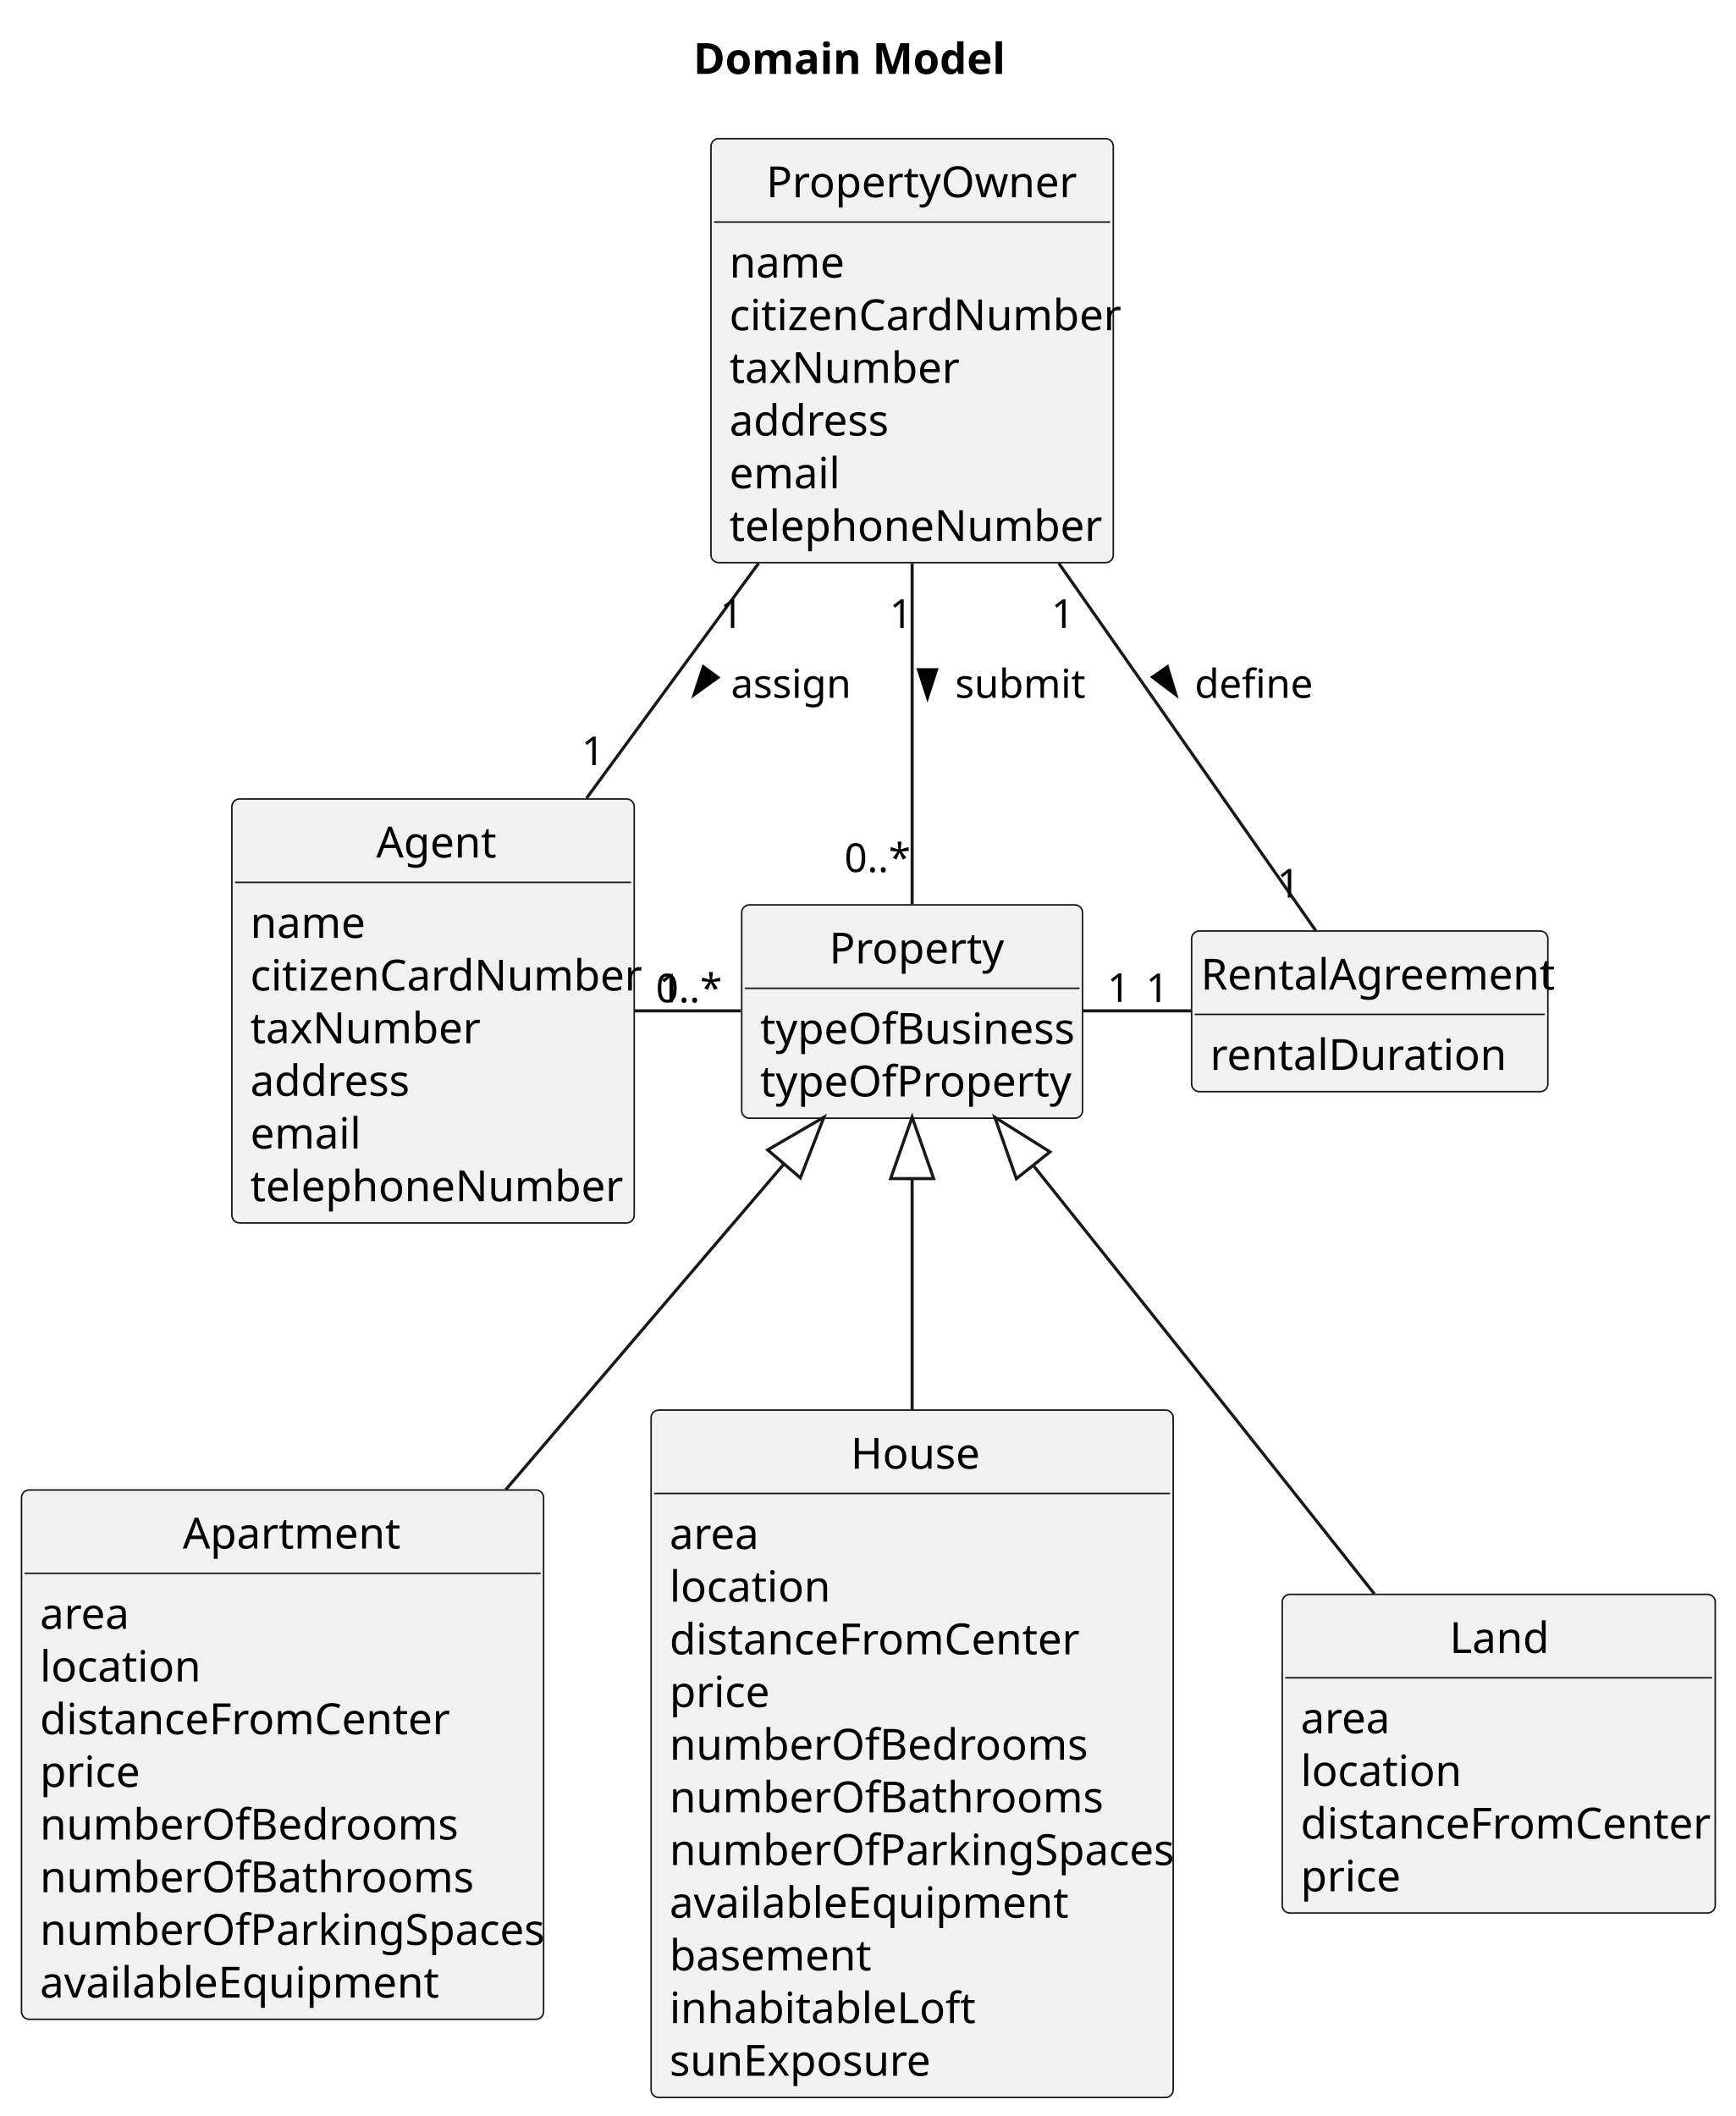
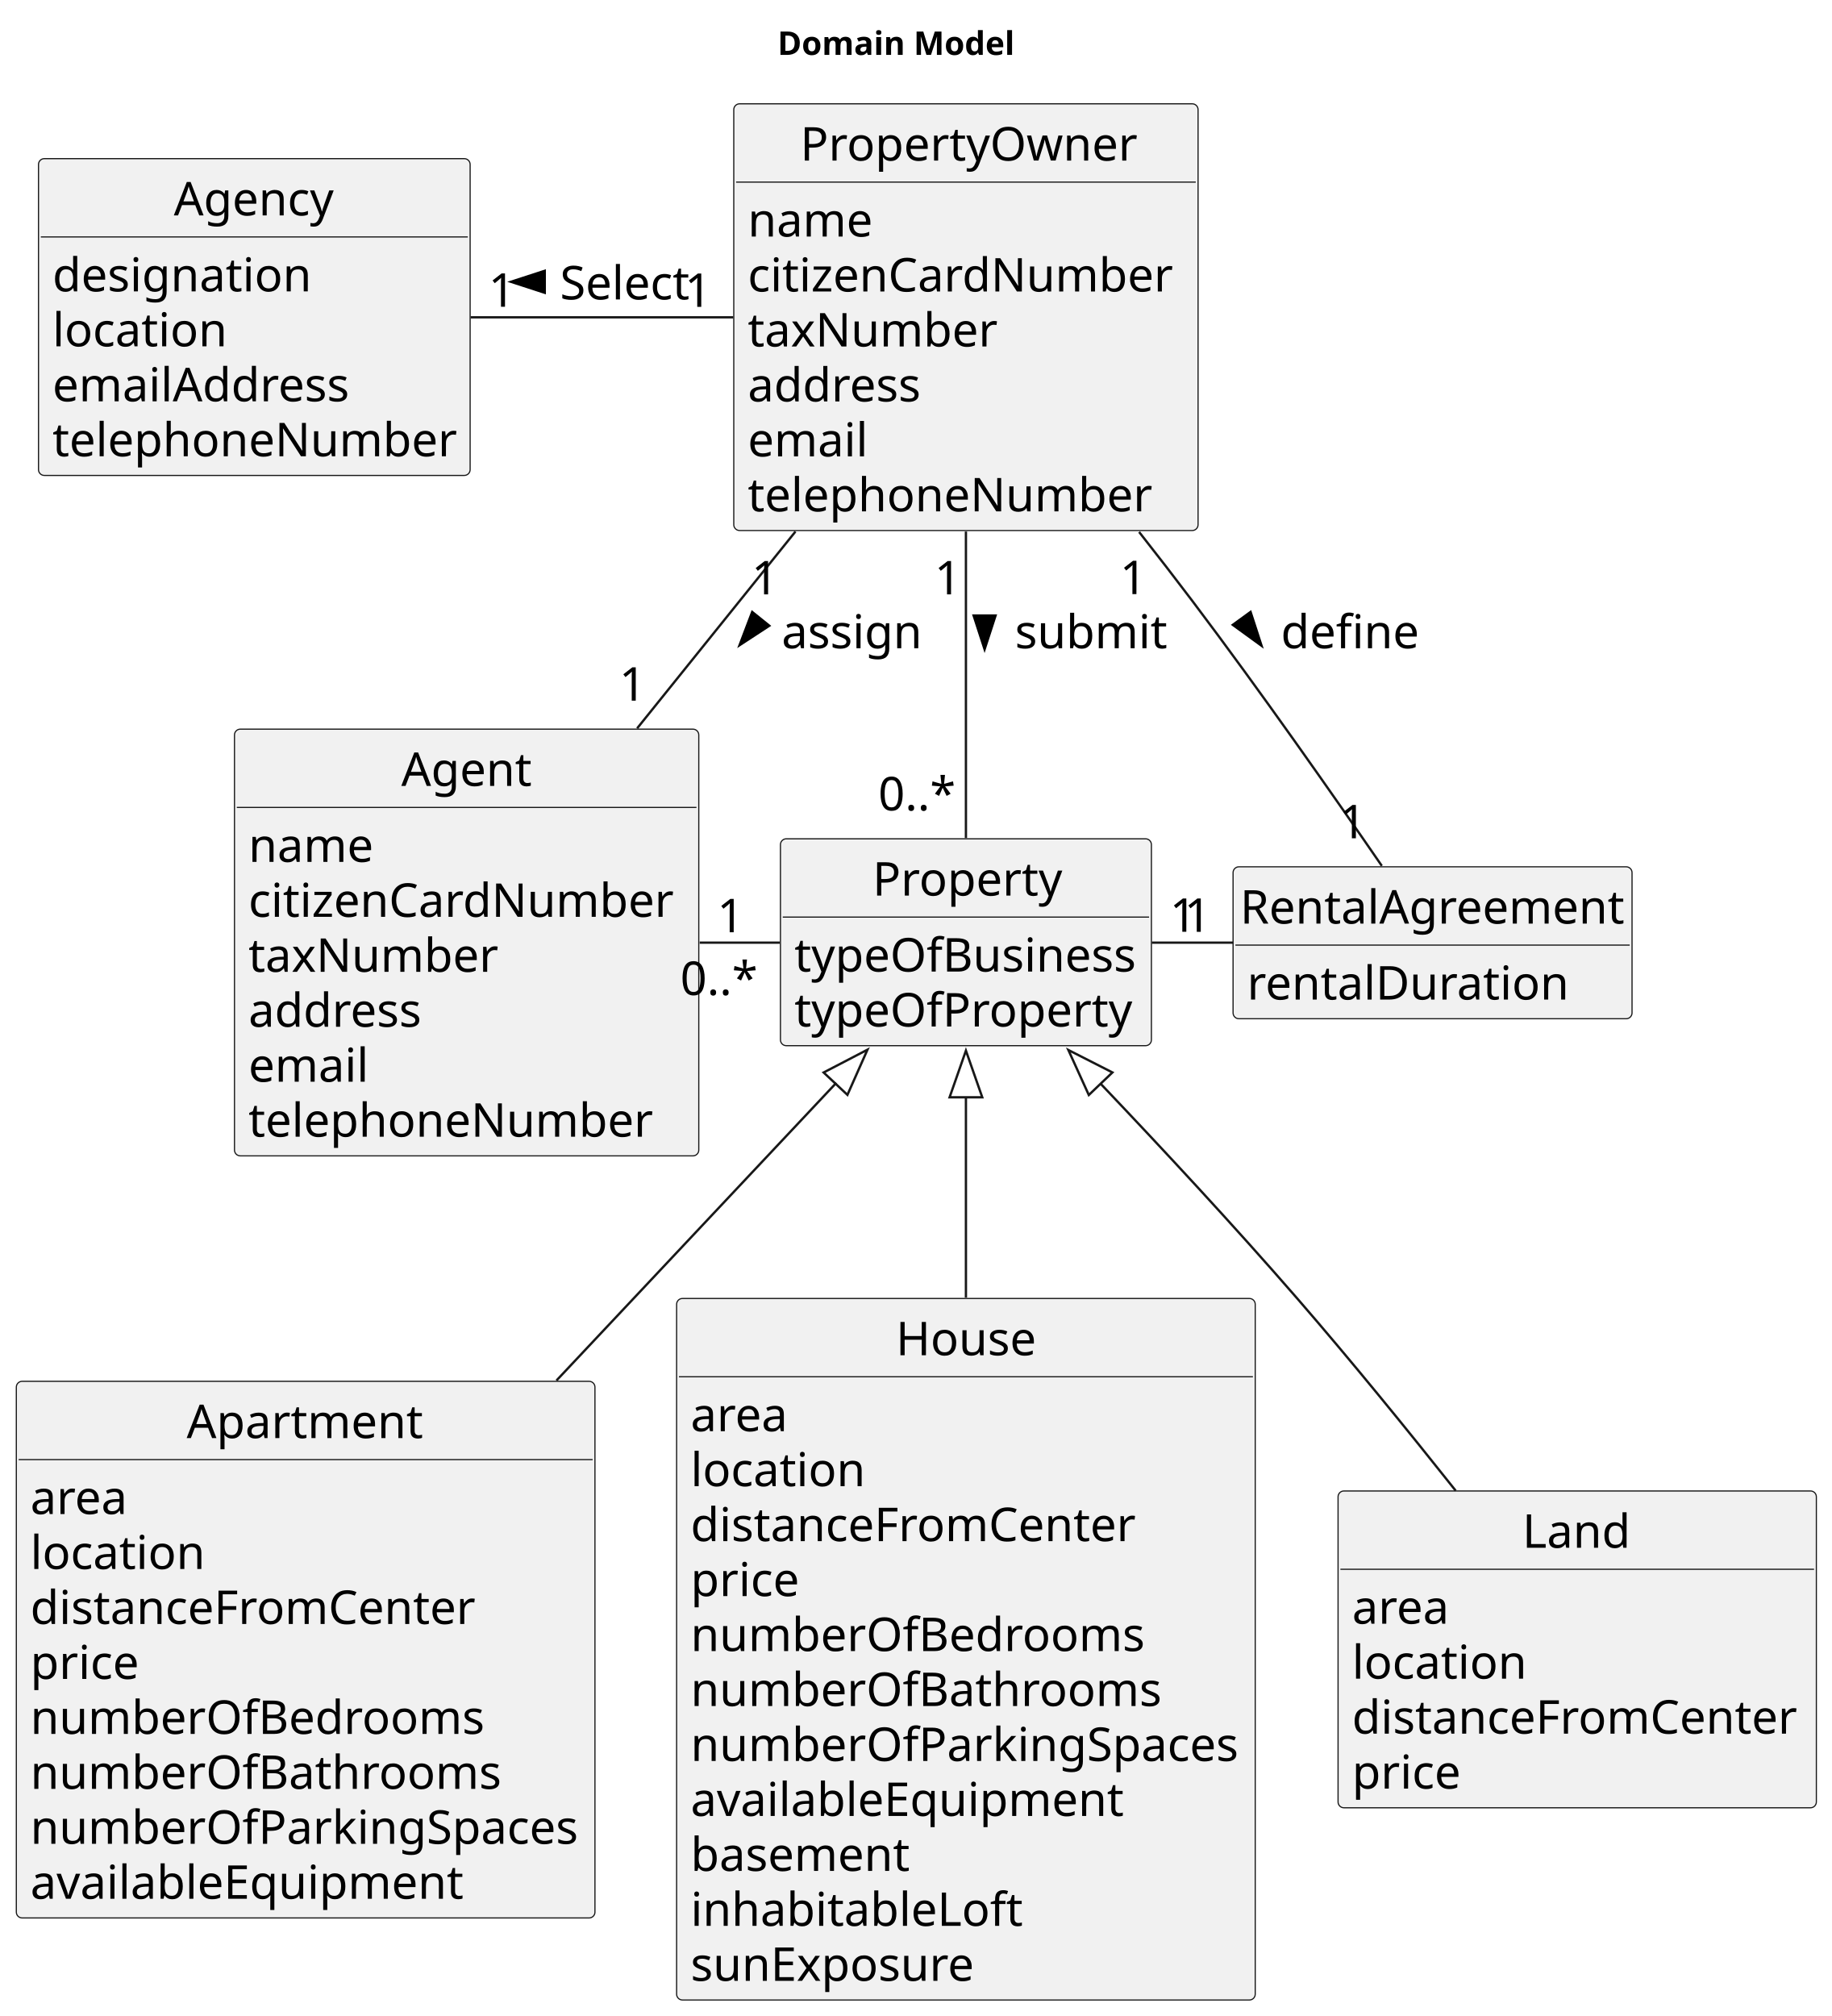
- <svg xmlns="http://www.w3.org/2000/svg" contentStyleType="text/css" height="689px" preserveAspectRatio="none" style="width:565px;height:689px;background:#FFFFFF;" version="1.1" viewBox="0 0 565 689" width="565px" zoomAndPan="magnify">
+ <svg xmlns="http://www.w3.org/2000/svg" contentStyleType="text/css" height="864px" preserveAspectRatio="none" style="width:785px;height:864px;background:#FFFFFF;" version="1.1" viewBox="0 0 785 864" width="785px" zoomAndPan="magnify">
  <defs />
  <g>
-     <rect fill="none" height="27.151" id="_title" style="stroke:none;stroke-width:1.0;" width="110" x="220.75" y="5" />
-     <text fill="#000000" font-family="sans-serif" font-size="14" font-weight="bold" lengthAdjust="spacing" textLength="100" x="225.75" y="24.075">Domain Model</text>
+     <text fill="#000000" font-family="sans-serif" font-size="14" font-weight="bold" lengthAdjust="spacing" textLength="105" x="333.25" y="23.535">Domain Model</text>
    <g id="elem_PropertyOwner">
-       <rect codeLine="10" fill="#F1F1F1" height="138.06" id="PropertyOwner" rx="2.5" ry="2.5" style="stroke:#181818;stroke-width:0.5;" width="131" x="231.5" y="45.151" />
-       <text fill="#000000" font-family="sans-serif" font-size="14" lengthAdjust="spacing" textLength="95" x="249.5" y="64.227">PropertyOwner</text>
-       <line style="stroke:#181818;stroke-width:0.5;" x1="232.5" x2="361.5" y1="72.303" y2="72.303" />
-       <text fill="#000000" font-family="sans-serif" font-size="14" lengthAdjust="spacing" textLength="35" x="237.5" y="90.378">name</text>
-       <text fill="#000000" font-family="sans-serif" font-size="14" lengthAdjust="spacing" textLength="119" x="237.5" y="107.529">citizenCardNumber</text>
-       <text fill="#000000" font-family="sans-serif" font-size="14" lengthAdjust="spacing" textLength="67" x="237.5" y="124.681">taxNumber</text>
-       <text fill="#000000" font-family="sans-serif" font-size="14" lengthAdjust="spacing" textLength="51" x="237.5" y="141.832">address</text>
-       <text fill="#000000" font-family="sans-serif" font-size="14" lengthAdjust="spacing" textLength="33" x="237.5" y="158.983">email</text>
-       <text fill="#000000" font-family="sans-serif" font-size="14" lengthAdjust="spacing" textLength="112" x="237.5" y="176.135">telephoneNumber</text>
+       <rect codeLine="10" fill="#F1F1F1" height="182.883" id="PropertyOwner" rx="2.5" ry="2.5" style="stroke:#181818;stroke-width:0.5;" width="199" x="314.5" y="44.488" />
+       <text fill="#000000" font-family="sans-serif" font-size="20" lengthAdjust="spacing" textLength="142" x="343" y="68.824">PropertyOwner</text>
+       <line style="stroke:#181818;stroke-width:0.5;" x1="315.5" x2="512.5" y1="78.043" y2="78.043" />
+       <text fill="#000000" font-family="sans-serif" font-size="20" lengthAdjust="spacing" textLength="53" x="320.5" y="101.379">name</text>
+       <text fill="#000000" font-family="sans-serif" font-size="20" lengthAdjust="spacing" textLength="187" x="320.5" y="124.934">citizenCardNumber</text>
+       <text fill="#000000" font-family="sans-serif" font-size="20" lengthAdjust="spacing" textLength="108" x="320.5" y="148.488">taxNumber</text>
+       <text fill="#000000" font-family="sans-serif" font-size="20" lengthAdjust="spacing" textLength="76" x="320.5" y="172.043">address</text>
+       <text fill="#000000" font-family="sans-serif" font-size="20" lengthAdjust="spacing" textLength="53" x="320.5" y="195.598">email</text>
+       <text fill="#000000" font-family="sans-serif" font-size="20" lengthAdjust="spacing" textLength="173" x="320.5" y="219.152">telephoneNumber</text>
+     </g>
+     <g id="elem_Agency">
+       <rect codeLine="19" fill="#F1F1F1" height="135.773" id="Agency" rx="2.5" ry="2.5" style="stroke:#181818;stroke-width:0.5;" width="185" x="16.5" y="67.988" />
+       <text fill="#000000" font-family="sans-serif" font-size="20" lengthAdjust="spacing" textLength="69" x="74.5" y="92.324">Agency</text>
+       <line style="stroke:#181818;stroke-width:0.5;" x1="17.5" x2="200.5" y1="101.543" y2="101.543" />
+       <text fill="#000000" font-family="sans-serif" font-size="20" lengthAdjust="spacing" textLength="112" x="22.5" y="124.879">designation</text>
+       <text fill="#000000" font-family="sans-serif" font-size="20" lengthAdjust="spacing" textLength="76" x="22.5" y="148.434">location</text>
+       <text fill="#000000" font-family="sans-serif" font-size="20" lengthAdjust="spacing" textLength="132" x="22.5" y="171.988">emailAddress</text>
+       <text fill="#000000" font-family="sans-serif" font-size="20" lengthAdjust="spacing" textLength="173" x="22.5" y="195.543">telephoneNumber</text>
    </g>
    <g id="elem_Agent">
-       <rect codeLine="19" fill="#F1F1F1" height="138.06" id="Agent" rx="2.5" ry="2.5" style="stroke:#181818;stroke-width:0.5;" width="131" x="75.5" y="260.151" />
-       <text fill="#000000" font-family="sans-serif" font-size="14" lengthAdjust="spacing" textLength="37" x="122.5" y="279.227">Agent</text>
-       <line style="stroke:#181818;stroke-width:0.5;" x1="76.5" x2="205.5" y1="287.303" y2="287.303" />
-       <text fill="#000000" font-family="sans-serif" font-size="14" lengthAdjust="spacing" textLength="35" x="81.5" y="305.378">name</text>
-       <text fill="#000000" font-family="sans-serif" font-size="14" lengthAdjust="spacing" textLength="119" x="81.5" y="322.529">citizenCardNumber</text>
-       <text fill="#000000" font-family="sans-serif" font-size="14" lengthAdjust="spacing" textLength="67" x="81.5" y="339.681">taxNumber</text>
-       <text fill="#000000" font-family="sans-serif" font-size="14" lengthAdjust="spacing" textLength="51" x="81.5" y="356.832">address</text>
-       <text fill="#000000" font-family="sans-serif" font-size="14" lengthAdjust="spacing" textLength="33" x="81.5" y="373.983">email</text>
-       <text fill="#000000" font-family="sans-serif" font-size="14" lengthAdjust="spacing" textLength="112" x="81.5" y="391.135">telephoneNumber</text>
+       <rect codeLine="26" fill="#F1F1F1" height="182.883" id="Agent" rx="2.5" ry="2.5" style="stroke:#181818;stroke-width:0.5;" width="199" x="100.5" y="312.488" />
+       <text fill="#000000" font-family="sans-serif" font-size="20" lengthAdjust="spacing" textLength="56" x="172" y="336.824">Agent</text>
+       <line style="stroke:#181818;stroke-width:0.5;" x1="101.5" x2="298.5" y1="346.043" y2="346.043" />
+       <text fill="#000000" font-family="sans-serif" font-size="20" lengthAdjust="spacing" textLength="53" x="106.5" y="369.379">name</text>
+       <text fill="#000000" font-family="sans-serif" font-size="20" lengthAdjust="spacing" textLength="187" x="106.5" y="392.934">citizenCardNumber</text>
+       <text fill="#000000" font-family="sans-serif" font-size="20" lengthAdjust="spacing" textLength="108" x="106.5" y="416.488">taxNumber</text>
+       <text fill="#000000" font-family="sans-serif" font-size="20" lengthAdjust="spacing" textLength="76" x="106.5" y="440.043">address</text>
+       <text fill="#000000" font-family="sans-serif" font-size="20" lengthAdjust="spacing" textLength="53" x="106.5" y="463.598">email</text>
+       <text fill="#000000" font-family="sans-serif" font-size="20" lengthAdjust="spacing" textLength="173" x="106.5" y="487.152">telephoneNumber</text>
    </g>
    <g id="elem_Property">
-       <rect codeLine="28" fill="#F1F1F1" height="69.454" id="Property" rx="2.5" ry="2.5" style="stroke:#181818;stroke-width:0.5;" width="111" x="241.5" y="294.651" />
-       <text fill="#000000" font-family="sans-serif" font-size="14" lengthAdjust="spacing" textLength="54" x="270" y="313.727">Property</text>
-       <line style="stroke:#181818;stroke-width:0.5;" x1="242.5" x2="351.5" y1="321.803" y2="321.803" />
-       <text fill="#000000" font-family="sans-serif" font-size="14" lengthAdjust="spacing" textLength="99" x="247.5" y="339.878">typeOfBusiness</text>
-       <text fill="#000000" font-family="sans-serif" font-size="14" lengthAdjust="spacing" textLength="96" x="247.5" y="357.029">typeOfProperty</text>
+       <rect codeLine="35" fill="#F1F1F1" height="88.664" id="Property" rx="2.5" ry="2.5" style="stroke:#181818;stroke-width:0.5;" width="159" x="334.5" y="359.488" />
+       <text fill="#000000" font-family="sans-serif" font-size="20" lengthAdjust="spacing" textLength="80" x="374" y="383.824">Property</text>
+       <line style="stroke:#181818;stroke-width:0.5;" x1="335.5" x2="492.5" y1="393.043" y2="393.043" />
+       <text fill="#000000" font-family="sans-serif" font-size="20" lengthAdjust="spacing" textLength="147" x="340.5" y="416.379">typeOfBusiness</text>
+       <text fill="#000000" font-family="sans-serif" font-size="20" lengthAdjust="spacing" textLength="144" x="340.5" y="439.934">typeOfProperty</text>
    </g>
    <g id="elem_Apartment">
-       <rect codeLine="33" fill="#F1F1F1" height="172.362" id="Apartment" rx="2.5" ry="2.5" style="stroke:#181818;stroke-width:0.5;" width="170" x="7" y="485.151" />
-       <text fill="#000000" font-family="sans-serif" font-size="14" lengthAdjust="spacing" textLength="65" x="59.5" y="504.227">Apartment</text>
-       <line style="stroke:#181818;stroke-width:0.5;" x1="8" x2="176" y1="512.303" y2="512.303" />
-       <text fill="#000000" font-family="sans-serif" font-size="14" lengthAdjust="spacing" textLength="29" x="13" y="530.378">area</text>
-       <text fill="#000000" font-family="sans-serif" font-size="14" lengthAdjust="spacing" textLength="49" x="13" y="547.529">location</text>
-       <text fill="#000000" font-family="sans-serif" font-size="14" lengthAdjust="spacing" textLength="129" x="13" y="564.681">distanceFromCenter</text>
-       <text fill="#000000" font-family="sans-serif" font-size="14" lengthAdjust="spacing" textLength="31" x="13" y="581.832">price</text>
-       <text fill="#000000" font-family="sans-serif" font-size="14" lengthAdjust="spacing" textLength="127" x="13" y="598.983">numberOfBedrooms</text>
-       <text fill="#000000" font-family="sans-serif" font-size="14" lengthAdjust="spacing" textLength="131" x="13" y="616.135">numberOfBathrooms</text>
-       <text fill="#000000" font-family="sans-serif" font-size="14" lengthAdjust="spacing" textLength="158" x="13" y="633.286">numberOfParkingSpaces</text>
-       <text fill="#000000" font-family="sans-serif" font-size="14" lengthAdjust="spacing" textLength="123" x="13" y="650.438">availableEquipment</text>
+       <rect codeLine="40" fill="#F1F1F1" height="229.992" id="Apartment" rx="2.5" ry="2.5" style="stroke:#181818;stroke-width:0.5;" width="248" x="7" y="591.988" />
+       <text fill="#000000" font-family="sans-serif" font-size="20" lengthAdjust="spacing" textLength="102" x="80" y="616.324">Apartment</text>
+       <line style="stroke:#181818;stroke-width:0.5;" x1="8" x2="254" y1="625.543" y2="625.543" />
+       <text fill="#000000" font-family="sans-serif" font-size="20" lengthAdjust="spacing" textLength="41" x="13" y="648.879">area</text>
+       <text fill="#000000" font-family="sans-serif" font-size="20" lengthAdjust="spacing" textLength="76" x="13" y="672.434">location</text>
+       <text fill="#000000" font-family="sans-serif" font-size="20" lengthAdjust="spacing" textLength="193" x="13" y="695.988">distanceFromCenter</text>
+       <text fill="#000000" font-family="sans-serif" font-size="20" lengthAdjust="spacing" textLength="48" x="13" y="719.543">price</text>
+       <text fill="#000000" font-family="sans-serif" font-size="20" lengthAdjust="spacing" textLength="195" x="13" y="743.098">numberOfBedrooms</text>
+       <text fill="#000000" font-family="sans-serif" font-size="20" lengthAdjust="spacing" textLength="201" x="13" y="766.652">numberOfBathrooms</text>
+       <text fill="#000000" font-family="sans-serif" font-size="20" lengthAdjust="spacing" textLength="236" x="13" y="790.207">numberOfParkingSpaces</text>
+       <text fill="#000000" font-family="sans-serif" font-size="20" lengthAdjust="spacing" textLength="189" x="13" y="813.762">availableEquipment</text>
    </g>
    <g id="elem_House">
-       <rect codeLine="44" fill="#F1F1F1" height="223.816" id="House" rx="2.5" ry="2.5" style="stroke:#181818;stroke-width:0.5;" width="170" x="212" y="459.151" />
-       <text fill="#000000" font-family="sans-serif" font-size="14" lengthAdjust="spacing" textLength="40" x="277" y="478.227">House</text>
-       <line style="stroke:#181818;stroke-width:0.5;" x1="213" x2="381" y1="486.303" y2="486.303" />
-       <text fill="#000000" font-family="sans-serif" font-size="14" lengthAdjust="spacing" textLength="29" x="218" y="504.378">area</text>
-       <text fill="#000000" font-family="sans-serif" font-size="14" lengthAdjust="spacing" textLength="49" x="218" y="521.529">location</text>
-       <text fill="#000000" font-family="sans-serif" font-size="14" lengthAdjust="spacing" textLength="129" x="218" y="538.681">distanceFromCenter</text>
-       <text fill="#000000" font-family="sans-serif" font-size="14" lengthAdjust="spacing" textLength="31" x="218" y="555.832">price</text>
-       <text fill="#000000" font-family="sans-serif" font-size="14" lengthAdjust="spacing" textLength="127" x="218" y="572.983">numberOfBedrooms</text>
-       <text fill="#000000" font-family="sans-serif" font-size="14" lengthAdjust="spacing" textLength="131" x="218" y="590.135">numberOfBathrooms</text>
-       <text fill="#000000" font-family="sans-serif" font-size="14" lengthAdjust="spacing" textLength="158" x="218" y="607.286">numberOfParkingSpaces</text>
-       <text fill="#000000" font-family="sans-serif" font-size="14" lengthAdjust="spacing" textLength="123" x="218" y="624.438">availableEquipment</text>
-       <text fill="#000000" font-family="sans-serif" font-size="14" lengthAdjust="spacing" textLength="62" x="218" y="641.589">basement</text>
-       <text fill="#000000" font-family="sans-serif" font-size="14" lengthAdjust="spacing" textLength="93" x="218" y="658.74">inhabitableLoft</text>
-       <text fill="#000000" font-family="sans-serif" font-size="14" lengthAdjust="spacing" textLength="82" x="218" y="675.892">sunExposure</text>
+       <rect codeLine="51" fill="#F1F1F1" height="300.656" id="House" rx="2.5" ry="2.5" style="stroke:#181818;stroke-width:0.5;" width="248" x="290" y="556.488" />
+       <text fill="#000000" font-family="sans-serif" font-size="20" lengthAdjust="spacing" textLength="60" x="384" y="580.824">House</text>
+       <line style="stroke:#181818;stroke-width:0.5;" x1="291" x2="537" y1="590.043" y2="590.043" />
+       <text fill="#000000" font-family="sans-serif" font-size="20" lengthAdjust="spacing" textLength="41" x="296" y="613.379">area</text>
+       <text fill="#000000" font-family="sans-serif" font-size="20" lengthAdjust="spacing" textLength="76" x="296" y="636.934">location</text>
+       <text fill="#000000" font-family="sans-serif" font-size="20" lengthAdjust="spacing" textLength="193" x="296" y="660.488">distanceFromCenter</text>
+       <text fill="#000000" font-family="sans-serif" font-size="20" lengthAdjust="spacing" textLength="48" x="296" y="684.043">price</text>
+       <text fill="#000000" font-family="sans-serif" font-size="20" lengthAdjust="spacing" textLength="195" x="296" y="707.598">numberOfBedrooms</text>
+       <text fill="#000000" font-family="sans-serif" font-size="20" lengthAdjust="spacing" textLength="201" x="296" y="731.152">numberOfBathrooms</text>
+       <text fill="#000000" font-family="sans-serif" font-size="20" lengthAdjust="spacing" textLength="236" x="296" y="754.707">numberOfParkingSpaces</text>
+       <text fill="#000000" font-family="sans-serif" font-size="20" lengthAdjust="spacing" textLength="189" x="296" y="778.262">availableEquipment</text>
+       <text fill="#000000" font-family="sans-serif" font-size="20" lengthAdjust="spacing" textLength="94" x="296" y="801.816">basement</text>
+       <text fill="#000000" font-family="sans-serif" font-size="20" lengthAdjust="spacing" textLength="145" x="296" y="825.371">inhabitableLoft</text>
+       <text fill="#000000" font-family="sans-serif" font-size="20" lengthAdjust="spacing" textLength="123" x="296" y="848.926">sunExposure</text>
    </g>
    <g id="elem_Land">
-       <rect codeLine="58" fill="#F1F1F1" height="103.757" id="Land" rx="2.5" ry="2.5" style="stroke:#181818;stroke-width:0.5;" width="141" x="417.5" y="519.151" />
-       <text fill="#000000" font-family="sans-serif" font-size="14" lengthAdjust="spacing" textLength="32" x="472" y="538.227">Land</text>
-       <line style="stroke:#181818;stroke-width:0.5;" x1="418.5" x2="557.5" y1="546.303" y2="546.303" />
-       <text fill="#000000" font-family="sans-serif" font-size="14" lengthAdjust="spacing" textLength="29" x="423.5" y="564.378">area</text>
-       <text fill="#000000" font-family="sans-serif" font-size="14" lengthAdjust="spacing" textLength="49" x="423.5" y="581.529">location</text>
-       <text fill="#000000" font-family="sans-serif" font-size="14" lengthAdjust="spacing" textLength="129" x="423.5" y="598.681">distanceFromCenter</text>
-       <text fill="#000000" font-family="sans-serif" font-size="14" lengthAdjust="spacing" textLength="31" x="423.5" y="615.832">price</text>
+       <rect codeLine="65" fill="#F1F1F1" height="135.773" id="Land" rx="2.5" ry="2.5" style="stroke:#181818;stroke-width:0.5;" width="205" x="573.5" y="638.988" />
+       <text fill="#000000" font-family="sans-serif" font-size="20" lengthAdjust="spacing" textLength="47" x="652.5" y="663.324">Land</text>
+       <line style="stroke:#181818;stroke-width:0.5;" x1="574.5" x2="777.5" y1="672.543" y2="672.543" />
+       <text fill="#000000" font-family="sans-serif" font-size="20" lengthAdjust="spacing" textLength="41" x="579.5" y="695.879">area</text>
+       <text fill="#000000" font-family="sans-serif" font-size="20" lengthAdjust="spacing" textLength="76" x="579.5" y="719.434">location</text>
+       <text fill="#000000" font-family="sans-serif" font-size="20" lengthAdjust="spacing" textLength="193" x="579.5" y="742.988">distanceFromCenter</text>
+       <text fill="#000000" font-family="sans-serif" font-size="20" lengthAdjust="spacing" textLength="48" x="579.5" y="766.543">price</text>
    </g>
    <g id="elem_RentalAgreement">
-       <rect codeLine="65" fill="#F1F1F1" height="52.303" id="RentalAgreement" rx="2.5" ry="2.5" style="stroke:#181818;stroke-width:0.5;" width="116" x="388" y="303.151" />
-       <text fill="#000000" font-family="sans-serif" font-size="14" lengthAdjust="spacing" textLength="110" x="391" y="322.227">RentalAgreement</text>
-       <line style="stroke:#181818;stroke-width:0.5;" x1="389" x2="503" y1="330.303" y2="330.303" />
-       <text fill="#000000" font-family="sans-serif" font-size="14" lengthAdjust="spacing" textLength="90" x="394" y="348.378">rentalDuration</text>
+       <rect codeLine="72" fill="#F1F1F1" height="65.109" id="RentalAgreement" rx="2.5" ry="2.5" style="stroke:#181818;stroke-width:0.5;" width="171" x="528.5" y="371.488" />
+       <text fill="#000000" font-family="sans-serif" font-size="20" lengthAdjust="spacing" textLength="165" x="531.5" y="395.824">RentalAgreement</text>
+       <line style="stroke:#181818;stroke-width:0.5;" x1="529.5" x2="698.5" y1="405.043" y2="405.043" />
+       <text fill="#000000" font-family="sans-serif" font-size="20" lengthAdjust="spacing" textLength="138" x="534.5" y="428.379">rentalDuration</text>
+     </g>
+     <g id="link_Agency_PropertyOwner">
+       <path codeLine="75" d="M201.75,135.988 C237.33,135.988 278.06,135.988 314.27,135.988 " fill="none" id="Agency-PropertyOwner" style="stroke:#181818;stroke-width:1.0;" />
+       <polygon fill="#000000" points="219,120.766,233.472,125.468,233.472,116.063,219,120.766" style="stroke:#000000;stroke-width:1.0;" />
+       <text fill="#000000" font-family="sans-serif" font-size="20" lengthAdjust="spacing" textLength="56" x="240" y="128.324">Select</text>
+       <text fill="#000000" font-family="sans-serif" font-size="20" lengthAdjust="spacing" textLength="13" x="209.349" y="131.474">1</text>
+       <text fill="#000000" font-family="sans-serif" font-size="20" lengthAdjust="spacing" textLength="13" x="293.469" y="131.504">1</text>
    </g>
    <g id="link_PropertyOwner_Property">
-       <path codeLine="69" d="M297,183.421 C297,220.541 297,264.791 297,294.511 " fill="none" id="PropertyOwner-Property" style="stroke:#181818;stroke-width:1.0;" />
-       <polygon fill="#000000" points="302,227.114,304.939,218.069,299.061,218.069,302,227.114" style="stroke:#000000;stroke-width:1.0;" />
-       <text fill="#000000" font-family="sans-serif" font-size="13" lengthAdjust="spacing" textLength="39" x="311" y="227.221">submit</text>
-       <text fill="#000000" font-family="sans-serif" font-size="13" lengthAdjust="spacing" textLength="7" x="289.639" y="204.453">1</text>
-       <text fill="#000000" font-family="sans-serif" font-size="13" lengthAdjust="spacing" textLength="20" x="274.938" y="283.938">0..*</text>
+       <path codeLine="76" d="M414,227.788 C414,272.188 414,323.588 414,359.178 " fill="none" id="PropertyOwner-Property" style="stroke:#181818;stroke-width:1.0;" />
+       <polygon fill="#000000" points="422,278.266,426.702,263.793,417.298,263.793,422,278.266" style="stroke:#000000;stroke-width:1.0;" />
+       <text fill="#000000" font-family="sans-serif" font-size="20" lengthAdjust="spacing" textLength="67" x="435" y="277.824">submit</text>
+       <text fill="#000000" font-family="sans-serif" font-size="20" lengthAdjust="spacing" textLength="13" x="400.523" y="254.735">1</text>
+       <text fill="#000000" font-family="sans-serif" font-size="20" lengthAdjust="spacing" textLength="35" x="376.43" y="347.309">0..*</text>
    </g>
    <g id="link_PropertyOwner_Agent">
-       <path codeLine="70" d="M247,183.421 C229.08,207.881 208.9,235.441 190.99,259.901 " fill="none" id="PropertyOwner-Agent" style="stroke:#181818;stroke-width:1.0;" />
-       <polygon fill="#000000" points="226.046,226.148,233.761,220.587,229.019,217.114,226.046,226.148" style="stroke:#000000;stroke-width:1.0;" />
-       <text fill="#000000" font-family="sans-serif" font-size="13" lengthAdjust="spacing" textLength="38" x="238" y="227.221">assign</text>
-       <text fill="#000000" font-family="sans-serif" font-size="13" lengthAdjust="spacing" textLength="7" x="234.483" y="204.453">1</text>
-       <text fill="#000000" font-family="sans-serif" font-size="13" lengthAdjust="spacing" textLength="7" x="189.365" y="249.147">1</text>
+       <path codeLine="77" d="M340.95,227.788 C319.04,255.028 295,284.908 273.08,312.148 " fill="none" id="PropertyOwner-Agent" style="stroke:#181818;stroke-width:1.0;" />
+       <polygon fill="#000000" points="316.985,276.499,329.721,268.171,322.393,262.275,316.985,276.499" style="stroke:#000000;stroke-width:1.0;" />
+       <text fill="#000000" font-family="sans-serif" font-size="20" lengthAdjust="spacing" textLength="61" x="335" y="277.824">assign</text>
+       <text fill="#000000" font-family="sans-serif" font-size="20" lengthAdjust="spacing" textLength="13" x="322.108" y="254.735">1</text>
+       <text fill="#000000" font-family="sans-serif" font-size="20" lengthAdjust="spacing" textLength="13" x="265.386" y="300.276">1</text>
    </g>
    <g id="link_Agent_Property">
-       <path codeLine="71" d="M206.51,329.151 C218.05,329.151 229.6,329.151 241.15,329.151 " fill="none" id="Agent-Property" style="stroke:#181818;stroke-width:1.0;" />
-       <text fill="#000000" font-family="sans-serif" font-size="13" lengthAdjust="spacing" textLength="7" x="214.489" y="326.404">1</text>
-       <text fill="#000000" font-family="sans-serif" font-size="13" lengthAdjust="spacing" textLength="20" x="213.536" y="326.381">0..*</text>
+       <path codeLine="78" d="M299.89,403.988 C311.33,403.988 322.78,403.988 334.22,403.988 " fill="none" id="Agent-Property" style="stroke:#181818;stroke-width:1.0;" />
+       <text fill="#000000" font-family="sans-serif" font-size="20" lengthAdjust="spacing" textLength="13" x="307.37" y="399.539">1</text>
+       <text fill="#000000" font-family="sans-serif" font-size="20" lengthAdjust="spacing" textLength="35" x="291.561" y="426.432">0..*</text>
    </g>
    <g id="link_Property_RentalAgreement">
-       <path codeLine="72" d="M352.58,329.151 C364.38,329.151 376.18,329.151 387.98,329.151 " fill="none" id="Property-RentalAgreement" style="stroke:#181818;stroke-width:1.0;" />
-       <text fill="#000000" font-family="sans-serif" font-size="13" lengthAdjust="spacing" textLength="7" x="360.519" y="326.245">1</text>
-       <text fill="#000000" font-family="sans-serif" font-size="13" lengthAdjust="spacing" textLength="7" x="373.098" y="326.3">1</text>
+       <path codeLine="79" d="M493.69,403.988 C505.28,403.988 516.87,403.988 528.47,403.988 " fill="none" id="Property-RentalAgreement" style="stroke:#181818;stroke-width:1.0;" />
+       <text fill="#000000" font-family="sans-serif" font-size="20" lengthAdjust="spacing" textLength="13" x="501.366" y="399.34">1</text>
+       <text fill="#000000" font-family="sans-serif" font-size="20" lengthAdjust="spacing" textLength="13" x="507.561" y="399.355">1</text>
    </g>
    <g id="link_PropertyOwner_RentalAgreement">
-       <path codeLine="73" d="M344.76,183.421 C373.36,224.311 408.02,273.861 428.47,303.101 " fill="none" id="PropertyOwner-RentalAgreement" style="stroke:#181818;stroke-width:1.0;" />
-       <polygon fill="#000000" points="382.866,226.212,380.09,217.115,375.273,220.484,382.866,226.212" style="stroke:#000000;stroke-width:1.0;" />
-       <text fill="#000000" font-family="sans-serif" font-size="13" lengthAdjust="spacing" textLength="34" x="389" y="227.221">define</text>
-       <text fill="#000000" font-family="sans-serif" font-size="13" lengthAdjust="spacing" textLength="7" x="342.324" y="204.453">1</text>
-       <text fill="#000000" font-family="sans-serif" font-size="13" lengthAdjust="spacing" textLength="7" x="415.818" y="292.238">1</text>
+       <path codeLine="80" d="M488.22,227.978 C496,237.868 503.72,247.848 511,257.488 C540.01,295.888 571.78,341.328 592.25,371.078 " fill="none" id="PropertyOwner-RentalAgreement" style="stroke:#181818;stroke-width:1.0;" />
+       <polygon fill="#000000" points="540.704,276.736,535.998,262.266,528.391,267.796,540.704,276.736" style="stroke:#000000;stroke-width:1.0;" />
+       <text fill="#000000" font-family="sans-serif" font-size="20" lengthAdjust="spacing" textLength="60" x="549" y="277.824">define</text>
+       <text fill="#000000" font-family="sans-serif" font-size="20" lengthAdjust="spacing" textLength="13" x="479.982" y="254.614">1</text>
+       <text fill="#000000" font-family="sans-serif" font-size="20" lengthAdjust="spacing" textLength="13" x="574.041" y="359.267">1</text>
    </g>
    <g id="link_Property_House">
-       <path codeLine="74" d="M297,383.961 C297,406.191 297,432.821 297,458.901 " fill="none" id="Property-backto-House" style="stroke:#181818;stroke-width:1.0;" />
-       <polygon fill="none" points="290,383.771,297,363.771,304,383.771,290,383.771" style="stroke:#181818;stroke-width:1.0;" />
+       <path codeLine="81" d="M414,470.168 C414,495.598 414,525.878 414,556.118 " fill="none" id="Property-backto-House" style="stroke:#181818;stroke-width:1.0;" />
+       <polygon fill="none" points="407,470.268,414,450.268,421,470.268,407,470.268" style="stroke:#181818;stroke-width:1.0;" />
    </g>
    <g id="link_Property_Apartment">
-       <path codeLine="75" d="M255.12,379.181 C229.11,409.631 194.99,449.581 164.67,485.071 " fill="none" id="Property-backto-Apartment" style="stroke:#181818;stroke-width:1.0;" />
-       <polygon fill="none" points="249.97,374.431,268.28,363.771,260.61,383.531,249.97,374.431" style="stroke:#181818;stroke-width:1.0;" />
+       <path codeLine="82" d="M358.44,464.078 C324.29,500.408 279.38,548.168 238.5,591.648 " fill="none" id="Property-backto-Apartment" style="stroke:#181818;stroke-width:1.0;" />
+       <polygon fill="none" points="353.01,459.638,371.81,449.858,363.21,469.228,353.01,459.638" style="stroke:#181818;stroke-width:1.0;" />
    </g>
    <g id="link_Property_Land">
-       <path codeLine="76" d="M336.46,379.491 C355.65,403.511 379.05,432.821 400,459.151 C415.54,478.681 432.59,500.181 447.51,519.001 " fill="none" id="Property-backto-Land" style="stroke:#181818;stroke-width:1.0;" />
-       <polygon fill="none" points="330.94,383.801,323.92,363.801,341.88,375.061,330.94,383.801" style="stroke:#181818;stroke-width:1.0;" />
+       <path codeLine="83" d="M471.67,464.388 C497.9,491.948 529.04,525.418 556,556.488 C578.9,582.878 603.21,612.778 623.91,638.858 " fill="none" id="Property-backto-Land" style="stroke:#181818;stroke-width:1.0;" />
+       <polygon fill="none" points="466.67,469.288,457.9,449.998,476.79,459.618,466.67,469.288" style="stroke:#181818;stroke-width:1.0;" />
    </g>
  </g>
</svg>
